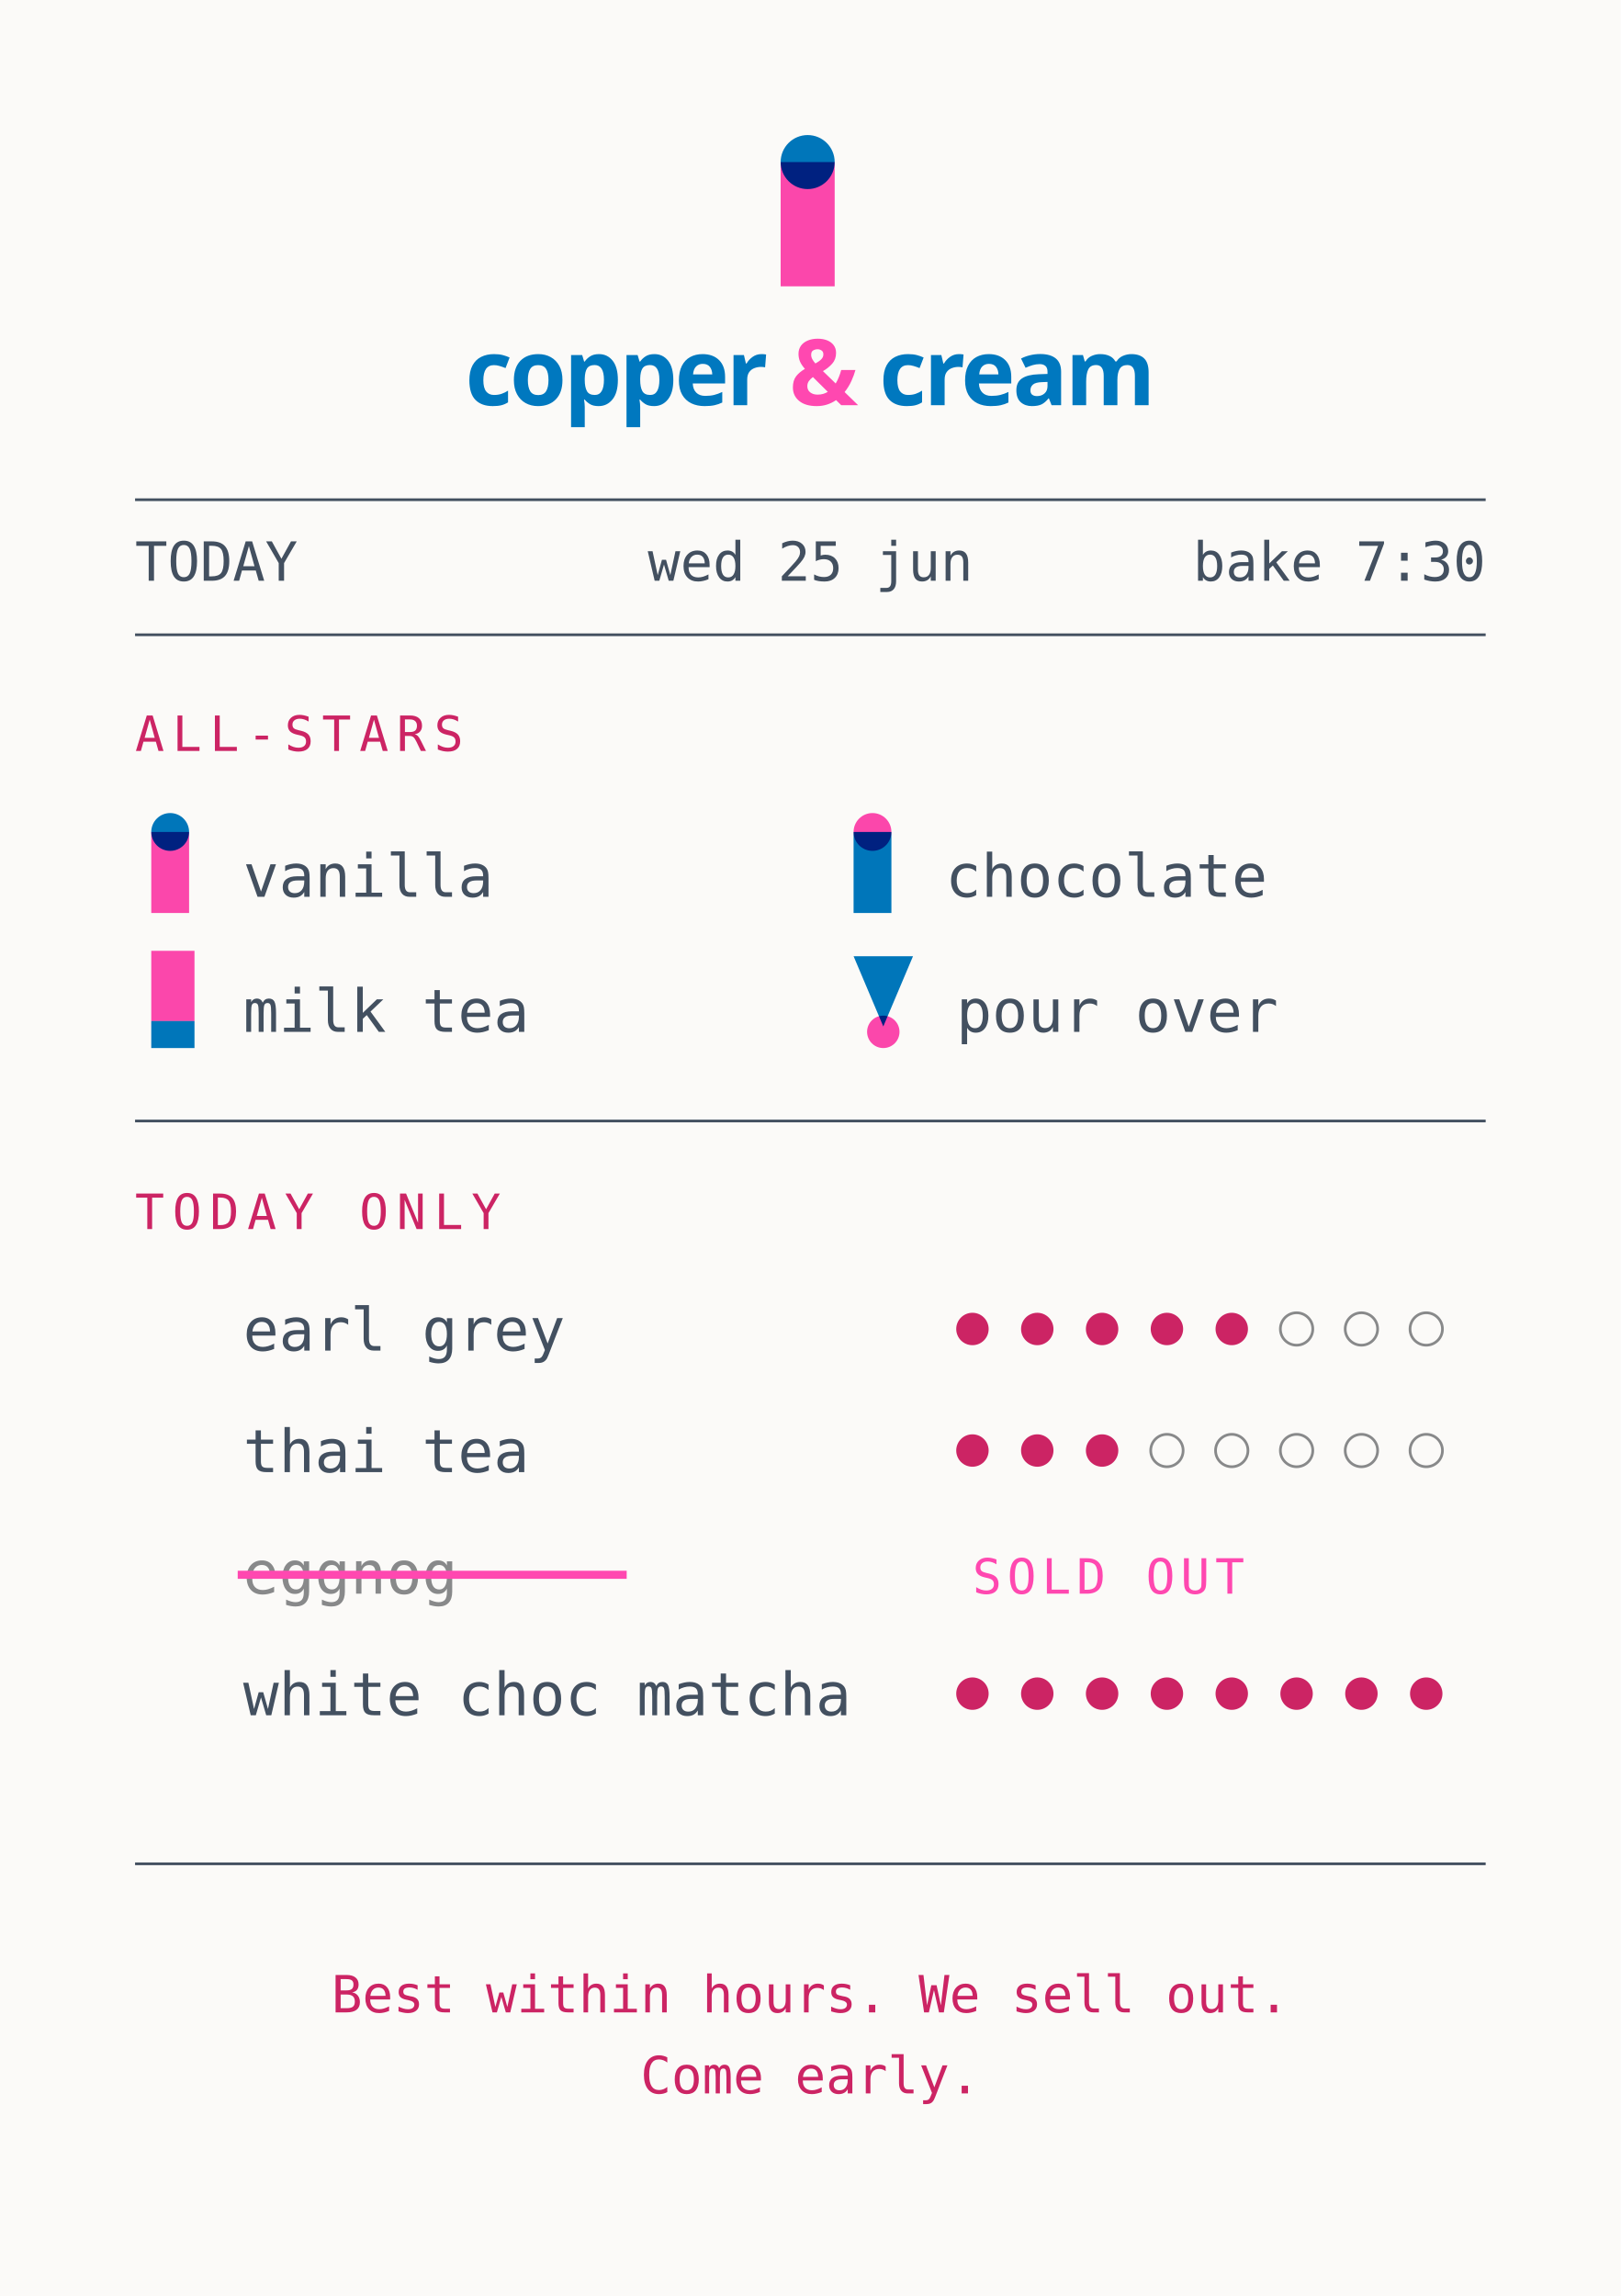
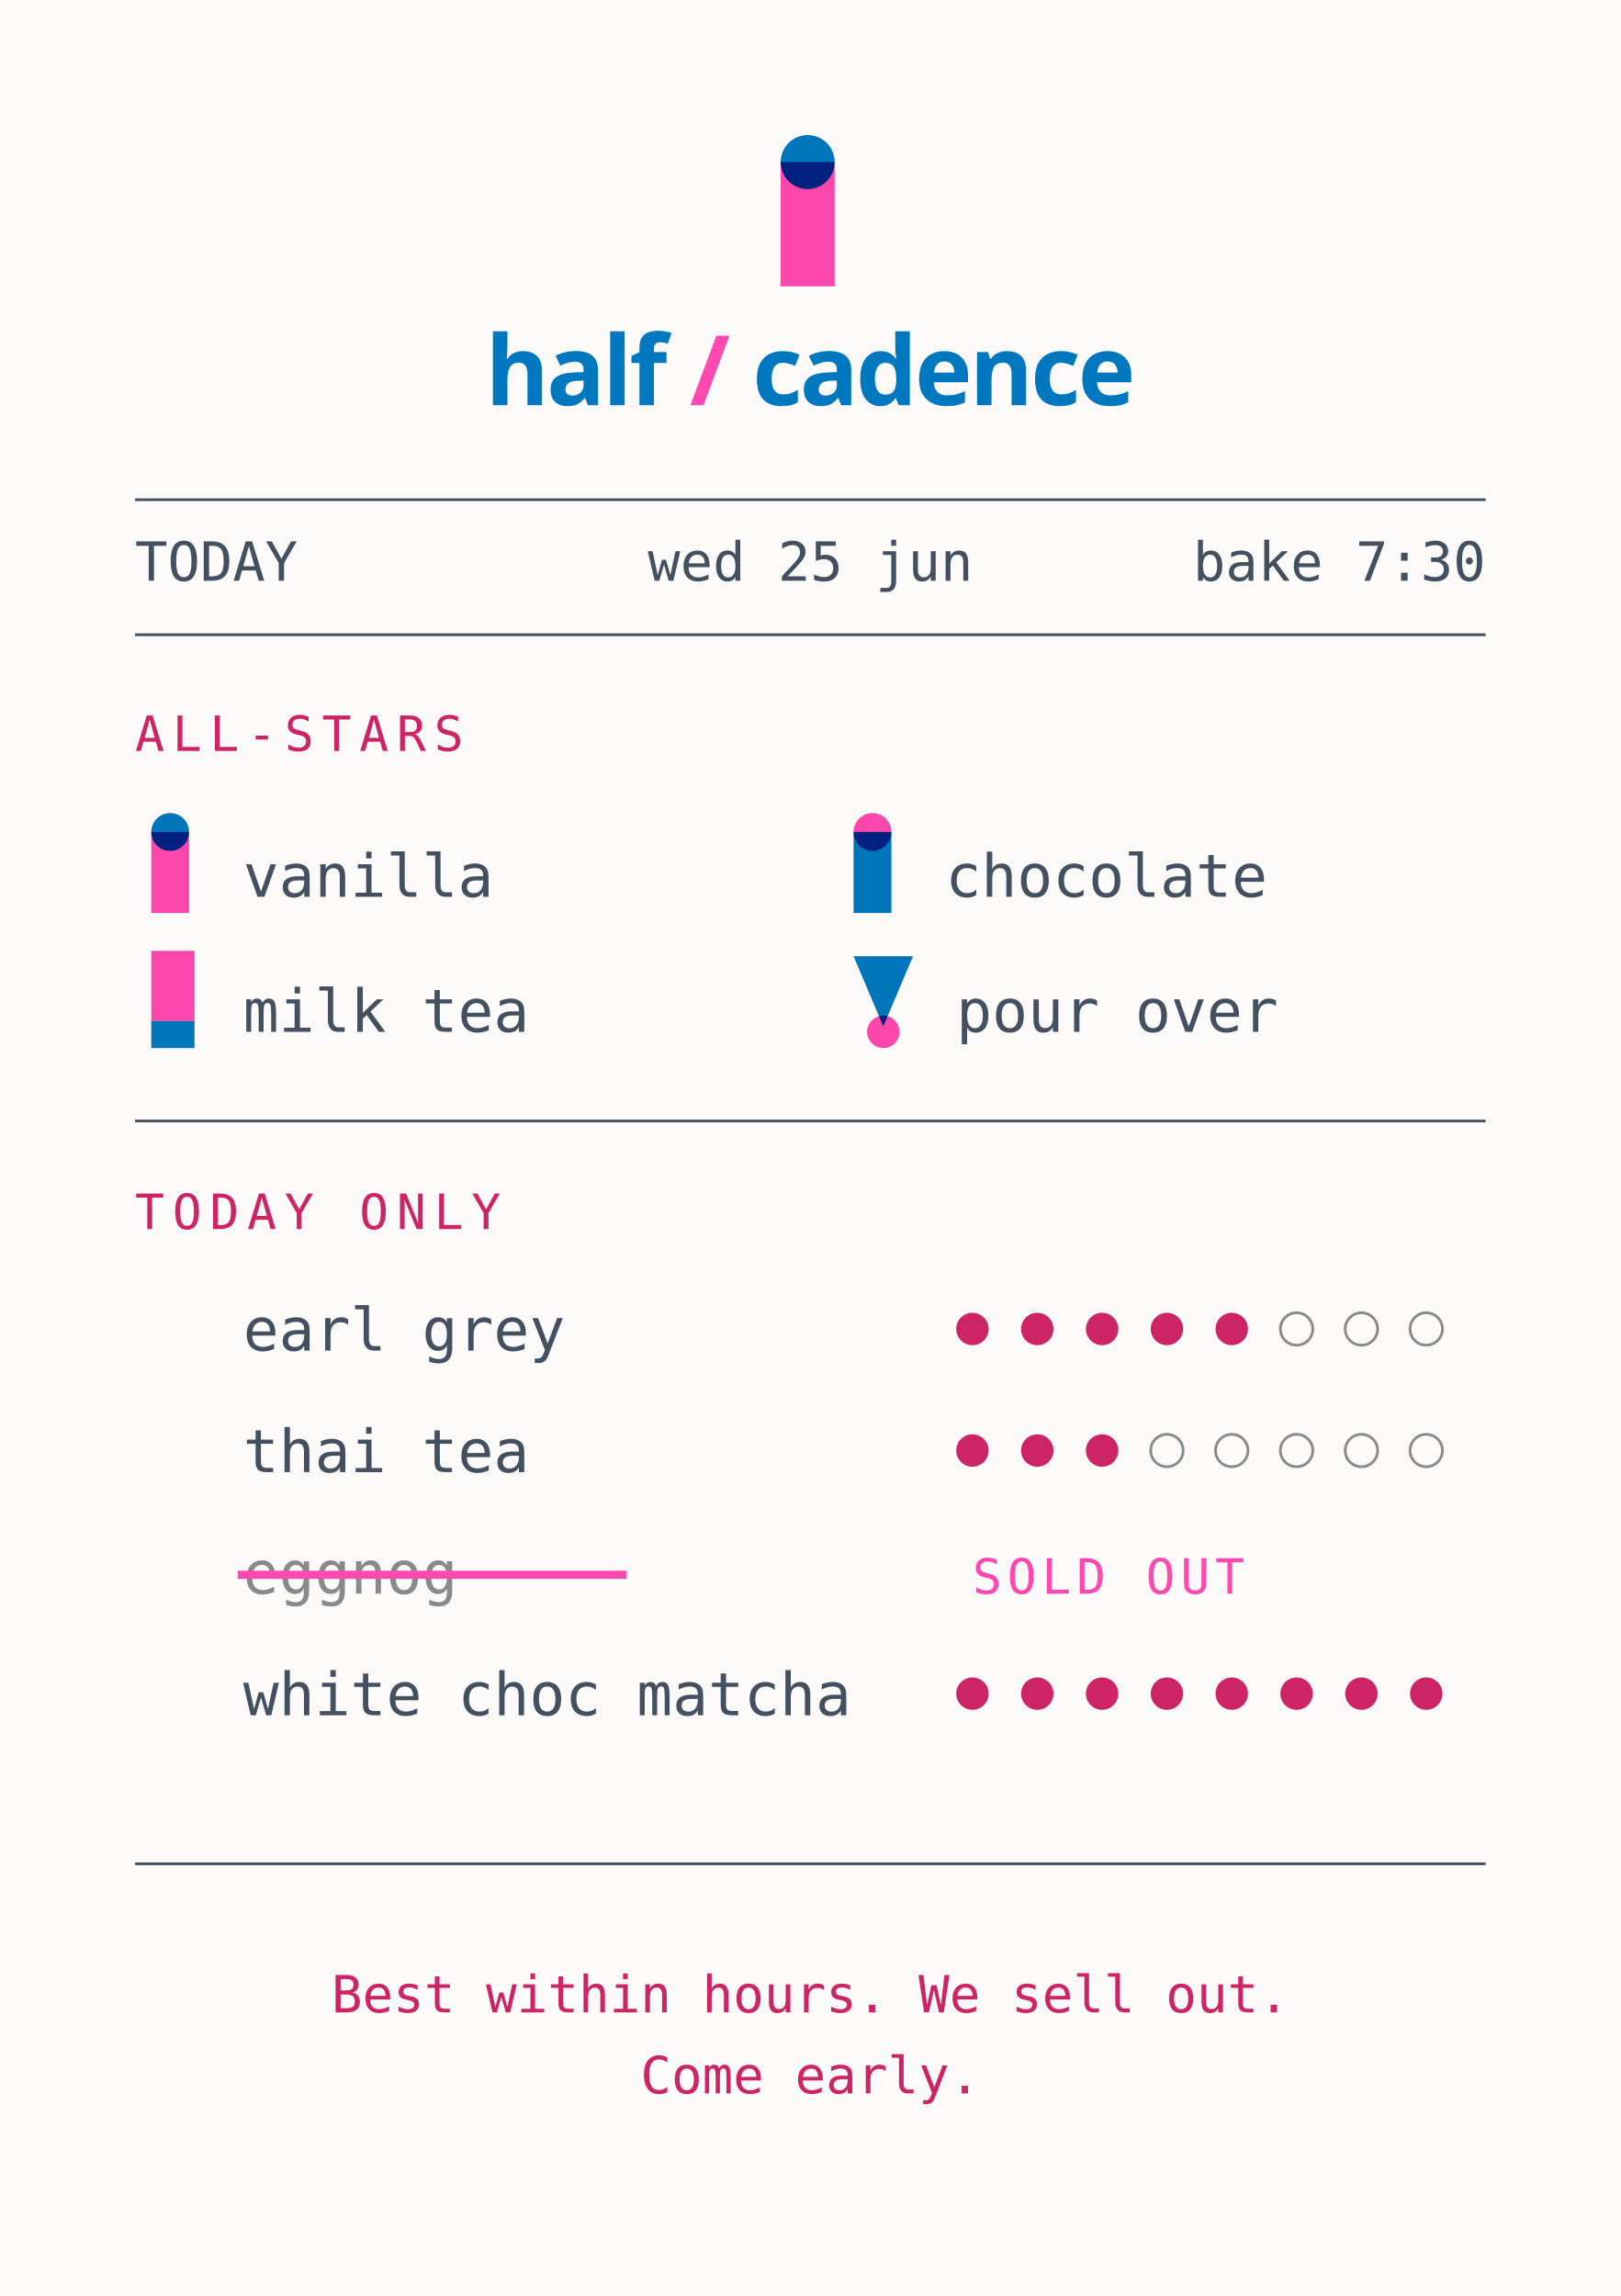
<svg xmlns="http://www.w3.org/2000/svg" viewBox="0 0 600 850" font-family="monospace">
  <rect width="600" height="850" fill="#fbfaf8" />
  <g transform="translate(255,40)">
    <rect x="34" y="20" width="20" height="46" fill="#ff48b0" style="mix-blend-mode:multiply" />
    <circle cx="44" cy="20" r="10" fill="#0078bf" style="mix-blend-mode:multiply" />
  </g>
-   <text x="300" y="150" text-anchor="middle" font-family="'Bricolage Grotesque', sans-serif" font-weight="600" font-size="34" fill="#0078bf" letter-spacing="-1">copper <tspan fill="#ff48b0">&amp;</tspan> cream</text>
+   <text x="300" y="150" text-anchor="middle" font-family="'Bricolage Grotesque', sans-serif" font-weight="600" font-size="36" fill="#0078bf" letter-spacing="-1">half <tspan fill="#ff48b0">/</tspan> cadence</text>
  <line x1="50" y1="185" x2="550" y2="185" stroke="#435060" stroke-width="1" />
  <text x="50" y="215" font-size="20" fill="#435060">TODAY</text>
  <text x="300" y="215" text-anchor="middle" font-size="20" fill="#435060">wed 25 jun</text>
  <text x="550" y="215" text-anchor="end" font-size="20" fill="#435060">bake 7:30</text>
  <line x1="50" y1="235" x2="550" y2="235" stroke="#435060" stroke-width="1" />
  <text x="50" y="278" font-size="18" fill="#cc2464" letter-spacing="3">ALL-STARS</text>
  <g transform="translate(50,300)">
    <rect x="6" y="8" width="14" height="30" fill="#ff48b0" style="mix-blend-mode:multiply" />
    <circle cx="13" cy="8" r="7" fill="#0078bf" style="mix-blend-mode:multiply" />
    <text x="40" y="32" font-size="22" fill="#435060">vanilla</text>
  </g>
  <g transform="translate(310,300)">
    <rect x="6" y="8" width="14" height="30" fill="#0078bf" style="mix-blend-mode:multiply" />
    <circle cx="13" cy="8" r="7" fill="#ff48b0" style="mix-blend-mode:multiply" />
    <text x="40" y="32" font-size="22" fill="#435060">chocolate</text>
  </g>
  <g transform="translate(50,350)">
    <rect x="6" y="2" width="16" height="26" fill="#ff48b0" style="mix-blend-mode:multiply" />
    <rect x="6" y="28" width="16" height="10" fill="#0078bf" style="mix-blend-mode:multiply" />
    <text x="40" y="32" font-size="22" fill="#435060">milk tea</text>
  </g>
  <g transform="translate(310,350)">
    <polygon points="6,4 28,4 17,30" fill="#0078bf" style="mix-blend-mode:multiply" />
    <circle cx="17" cy="32" r="6" fill="#ff48b0" style="mix-blend-mode:multiply" />
    <text x="44" y="32" font-size="22" fill="#435060">pour over</text>
  </g>
  <line x1="50" y1="415" x2="550" y2="415" stroke="#435060" stroke-width="1" />
  <text x="50" y="455" font-size="18" fill="#cc2464" letter-spacing="3">TODAY ONLY</text>
  <text x="90" y="500" font-size="22" fill="#435060">earl grey</text>
  <g transform="translate(360,492)">
    <circle cx="0" cy="0" r="6" fill="#cc2464" />
    <circle cx="24" cy="0" r="6" fill="#cc2464" />
    <circle cx="48" cy="0" r="6" fill="#cc2464" />
    <circle cx="72" cy="0" r="6" fill="#cc2464" />
    <circle cx="96" cy="0" r="6" fill="#cc2464" />
    <circle cx="120" cy="0" r="6" fill="none" stroke="#88898a" />
    <circle cx="144" cy="0" r="6" fill="none" stroke="#88898a" />
    <circle cx="168" cy="0" r="6" fill="none" stroke="#88898a" />
  </g>
  <text x="90" y="545" font-size="22" fill="#435060">thai tea</text>
  <g transform="translate(360,537)">
    <circle cx="0" cy="0" r="6" fill="#cc2464" />
    <circle cx="24" cy="0" r="6" fill="#cc2464" />
    <circle cx="48" cy="0" r="6" fill="#cc2464" />
    <circle cx="72" cy="0" r="6" fill="none" stroke="#88898a" />
    <circle cx="96" cy="0" r="6" fill="none" stroke="#88898a" />
    <circle cx="120" cy="0" r="6" fill="none" stroke="#88898a" />
    <circle cx="144" cy="0" r="6" fill="none" stroke="#88898a" />
    <circle cx="168" cy="0" r="6" fill="none" stroke="#88898a" />
  </g>
  <text x="90" y="590" font-size="22" fill="#88898a">eggnog</text>
  <line x1="88" y1="583" x2="232" y2="583" stroke="#ff48b0" stroke-width="3" />
  <text x="360" y="590" font-size="18" fill="#ff48b0" letter-spacing="2">SOLD OUT</text>
  <text x="90" y="635" font-size="22" fill="#435060">white choc matcha</text>
  <g transform="translate(360,627)">
    <circle cx="0" cy="0" r="6" fill="#cc2464" />
    <circle cx="24" cy="0" r="6" fill="#cc2464" />
    <circle cx="48" cy="0" r="6" fill="#cc2464" />
    <circle cx="72" cy="0" r="6" fill="#cc2464" />
    <circle cx="96" cy="0" r="6" fill="#cc2464" />
    <circle cx="120" cy="0" r="6" fill="#cc2464" />
    <circle cx="144" cy="0" r="6" fill="#cc2464" />
    <circle cx="168" cy="0" r="6" fill="#cc2464" />
  </g>
  <line x1="50" y1="690" x2="550" y2="690" stroke="#435060" stroke-width="1" />
  <text x="300" y="745" text-anchor="middle" font-size="19" fill="#cc2464">Best within hours. We sell out.</text>
  <text x="300" y="775" text-anchor="middle" font-size="19" fill="#cc2464">Come early.</text>
</svg>
